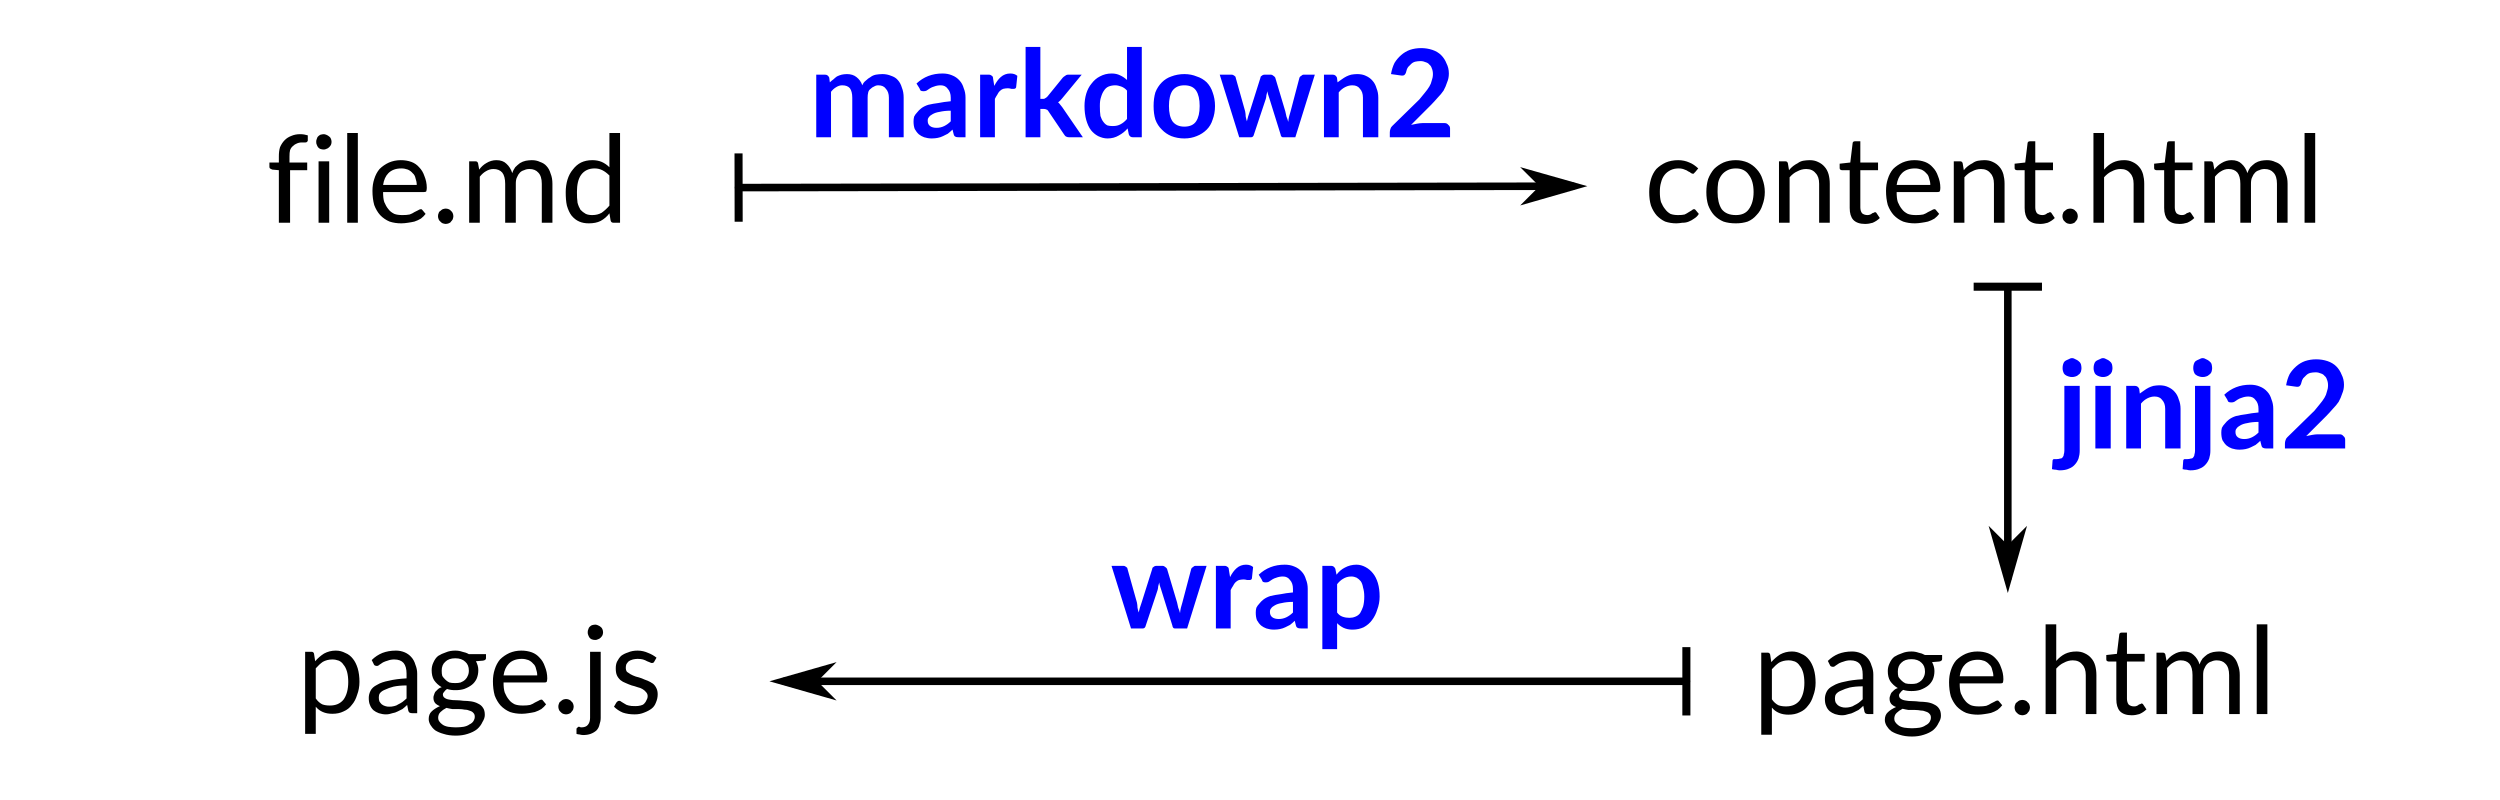
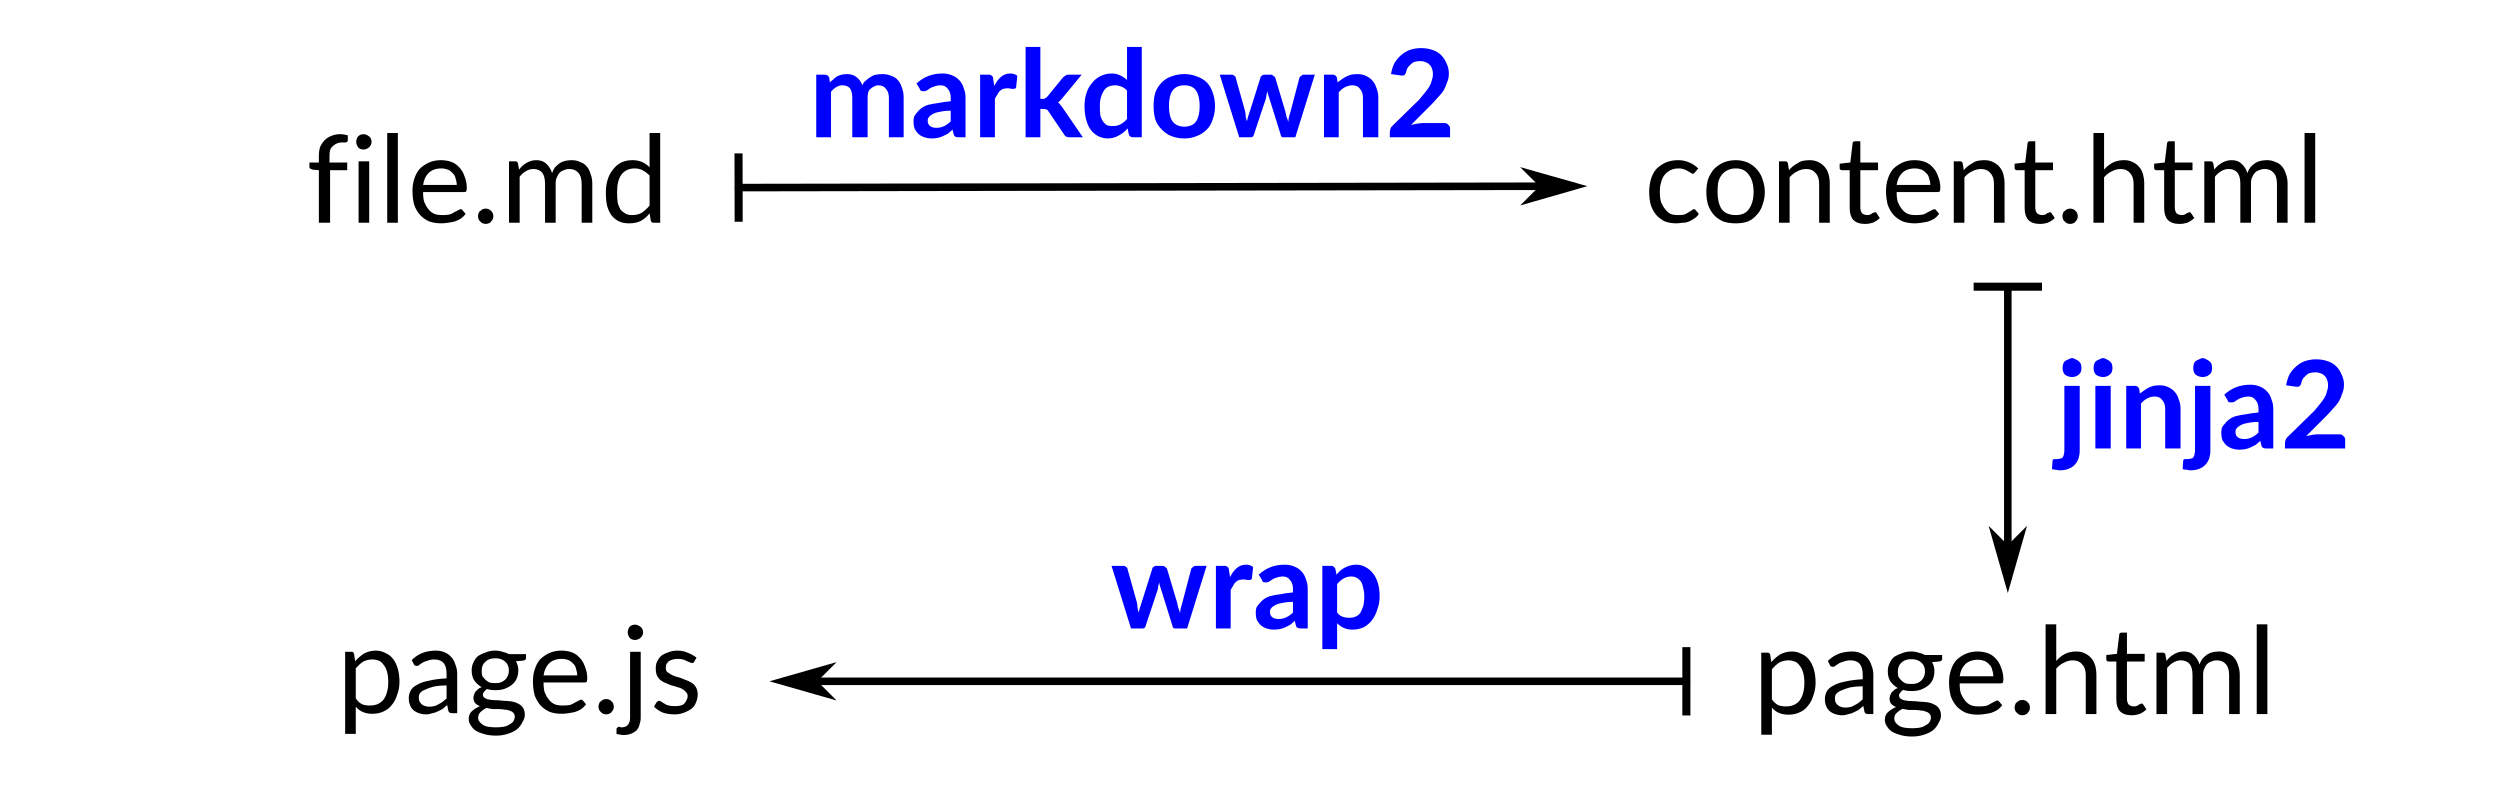
<svg xmlns="http://www.w3.org/2000/svg" width="250" height="80" viewBox="0 0 66.146 21.167" version="1.1" id="svg5">
  <defs id="defs2">
    <marker style="overflow:visible" id="Arrow1Mstart" refX="0" refY="0" orient="auto">
      <path transform="matrix(0.4,0,0,0.4,4,0)" style="fill:context-stroke;fill-rule:evenodd;stroke:context-stroke;stroke-width:1pt" d="M 0,0 5,-5 -12.5,0 5,5 Z" id="path82397" />
    </marker>
    <marker style="overflow:visible" id="CurveOut" refX="0" refY="0" orient="auto">
      <path transform="scale(0.6)" style="fill:none;fill-rule:evenodd;stroke:context-stroke;stroke-width:1pt" d="m -5.413,-5.046 c 2.76,0 5,2.24 5,5 0,2.76 -2.24,5 -5,5" id="path82578" />
    </marker>
    <marker style="overflow:visible" id="Arrow1Mend" refX="0" refY="0" orient="auto">
      <path transform="matrix(-0.4,0,0,-0.4,-4,0)" style="fill:context-stroke;fill-rule:evenodd;stroke:context-stroke;stroke-width:1pt" d="M 0,0 5,-5 -12.5,0 5,5 Z" id="path82400" />
    </marker>
    <marker style="overflow:visible" id="TriangleOutS" refX="0" refY="0" orient="auto">
      <path transform="scale(0.2)" style="fill:context-stroke;fill-rule:evenodd;stroke:context-stroke;stroke-width:1pt" d="M 5.77,0 -2.88,5 V -5 Z" id="path82539" />
    </marker>
    <marker style="overflow:visible" id="Arrow2Lend" refX="0" refY="0" orient="auto">
      <path transform="matrix(-1.1,0,0,-1.1,-1.1,0)" d="M 8.719,4.034 -2.207,0.016 8.719,-4.002 c -1.745,2.372 -1.735,5.617 -6e-7,8.035 z" style="fill:context-stroke;fill-rule:evenodd;stroke:context-stroke;stroke-width:0.625;stroke-linejoin:round" id="path82412" />
    </marker>
    <marker style="overflow:visible" id="StopL" refX="0" refY="0" orient="auto">
      <path transform="scale(0.8)" style="fill:none;fill-opacity:0.75;fill-rule:evenodd;stroke:context-stroke;stroke-width:1pt" d="M 0,5.65 V -5.65" id="path82560" />
    </marker>
    <marker style="overflow:visible" id="Tail" refX="0" refY="0" orient="auto">
      <g transform="scale(-1.2)" id="g82439">
        <path style="fill:none;fill-rule:evenodd;stroke:context-stroke;stroke-width:0.8;stroke-linecap:round" d="M -3.805,-3.959 0.544,0" id="path82427" />
        <path style="fill:none;fill-rule:evenodd;stroke:context-stroke;stroke-width:0.8;stroke-linecap:round" d="M -1.287,-3.959 3.062,0" id="path82429" />
        <path style="fill:none;fill-rule:evenodd;stroke:context-stroke;stroke-width:0.8;stroke-linecap:round" d="M 1.305,-3.959 5.654,0" id="path82431" />
        <path style="fill:none;fill-rule:evenodd;stroke:context-stroke;stroke-width:0.8;stroke-linecap:round" d="M -3.805,4.178 0.544,0.22" id="path82433" />
        <path style="fill:none;fill-rule:evenodd;stroke:context-stroke;stroke-width:0.8;stroke-linecap:round" d="M -1.287,4.178 3.062,0.22" id="path82435" />
        <path style="fill:none;fill-rule:evenodd;stroke:context-stroke;stroke-width:0.8;stroke-linecap:round" d="M 1.305,4.178 5.654,0.22" id="path82437" />
      </g>
    </marker>
    <marker orient="auto" refY="0" refX="0" id="DistanceEnd" style="overflow:visible">
      <g id="g2301">
        <path id="path2316" d="M 0,0 H -2" style="fill:none;stroke:context-fill;stroke-width:1.15;stroke-linecap:square" />
        <path id="path2312" d="m 0,0 -13,4 4,-4 -4,-4 z" style="fill:context-stroke;fill-rule:evenodd;stroke:none" />
        <path id="path2314" d="M 0,-4 V 40" style="fill:none;stroke:context-stroke;stroke-width:1;stroke-linecap:square" />
      </g>
    </marker>
    <marker style="overflow:visible" id="Arrow1Lstart" refX="0" refY="0" orient="auto">
      <path transform="matrix(0.8,0,0,0.8,10,0)" style="fill:context-stroke;fill-rule:evenodd;stroke:context-stroke;stroke-width:1pt" d="M 0,0 5,-5 -12.5,0 5,5 Z" id="path82391" />
    </marker>
    <marker orient="auto" refY="0" refX="0" id="DistanceStart" style="overflow:visible">
      <g id="g2300">
        <path id="path2306" d="M 0,0 H 2" style="fill:none;stroke:context-fill;stroke-width:1.15;stroke-linecap:square" />
        <path id="path2302" d="M 0,0 13,4 9,0 13,-4 Z" style="fill:context-stroke;fill-rule:evenodd;stroke:none" />
        <path id="path2304" d="M 0,-4 V 40" style="fill:none;stroke:context-stroke;stroke-width:1;stroke-linecap:square" />
      </g>
    </marker>
    <marker style="overflow:visible" id="Arrow1Lend" refX="0" refY="0" orient="auto">
      <path transform="matrix(-0.8,0,0,-0.8,-10,0)" style="fill:context-stroke;fill-rule:evenodd;stroke:context-stroke;stroke-width:1pt" d="M 0,0 5,-5 -12.5,0 5,5 Z" id="path82394" />
    </marker>
    <marker style="overflow:visible" id="StopL-3" refX="0" refY="0" orient="auto">
      <path transform="scale(0.8)" style="fill:none;fill-opacity:0.75;fill-rule:evenodd;stroke:context-stroke;stroke-width:1pt" d="M 0,5.65 V -5.65" id="path82560-6" />
    </marker>
    <marker style="overflow:visible" id="StopL_F-000000_S-000000" refX="0" refY="0" orient="auto">
      <path transform="scale(0.8)" style="fill:none;fill-opacity:0.75;fill-rule:evenodd;stroke:#000000;stroke-width:1pt" d="M 0,5.65 V -5.65" id="path83147" />
    </marker>
    <marker style="overflow:visible" id="Arrow1Mend-7" refX="0" refY="0" orient="auto">
      <path transform="matrix(-0.4,0,0,-0.4,-4,0)" style="fill:context-stroke;fill-rule:evenodd;stroke:context-stroke;stroke-width:1pt" d="M 0,0 5,-5 -12.5,0 5,5 Z" id="path82400-5" />
    </marker>
    <marker style="overflow:visible" id="Arrow1Mend_F-000000_S-000000" refX="0" refY="0" orient="auto">
      <path transform="matrix(-0.4,0,0,-0.4,-4,0)" style="fill:#000000;fill-rule:evenodd;stroke:#000000;stroke-width:1pt" d="M 0,0 5,-5 -12.5,0 5,5 Z" id="path83150" />
    </marker>
  </defs>
  <g id="layer1" transform="translate(-7.462064,-5.836729)">
-     <text xml:space="preserve" style="font-style:normal;font-variant:normal;font-weight:normal;font-stretch:normal;font-size:3.225px;font-family:Lato;-inkscape-font-specification:'Lato, Normal';font-variant-ligatures:normal;font-variant-caps:normal;font-variant-numeric:normal;font-variant-east-asian:normal;fill:#3e738e;stroke-width:0.794;stroke-linecap:round;stroke-linejoin:round" x="14.512" y="11.731" id="text2861">
-       <tspan style="font-style:normal;font-variant:normal;font-weight:normal;font-stretch:normal;font-size:3.225px;font-family:Lato;-inkscape-font-specification:'Lato, Normal';font-variant-ligatures:normal;font-variant-caps:normal;font-variant-numeric:normal;font-variant-east-asian:normal;fill:#000000;stroke-width:0.794" x="14.512" y="11.731" id="tspan52173">file.md</tspan>
+     <text xml:space="preserve" style="font-style:normal;font-variant:normal;font-weight:normal;font-stretch:normal;font-size:3.225px;font-family:Lato;-inkscape-font-specification:'Lato, Normal';font-variant-ligatures:normal;font-variant-caps:normal;font-variant-numeric:normal;font-variant-east-asian:normal;fill:#3e738e;stroke-width:0.794;stroke-linecap:round;stroke-linejoin:round" x="15.57" y="11.731" id="text2861">
+       <tspan style="font-style:normal;font-variant:normal;font-weight:normal;font-stretch:normal;font-size:3.225px;font-family:Lato;-inkscape-font-specification:'Lato, Normal';font-variant-ligatures:normal;font-variant-caps:normal;font-variant-numeric:normal;font-variant-east-asian:normal;fill:#000000;stroke-width:0.794" x="15.57" y="11.731" id="tspan52173">file.md</tspan>
    </text>
    <text xml:space="preserve" style="font-style:normal;font-variant:normal;font-weight:normal;font-stretch:normal;font-size:3.225px;font-family:Lato;-inkscape-font-specification:'Lato, Normal';font-variant-ligatures:normal;font-variant-caps:normal;font-variant-numeric:normal;font-variant-east-asian:normal;fill:#000000;stroke-width:0.794;stroke-linecap:round;stroke-linejoin:round" x="50.956" y="11.731" id="text34731">
      <tspan id="tspan34729" style="font-style:normal;font-variant:normal;font-weight:normal;font-stretch:normal;font-size:3.225px;font-family:Lato;-inkscape-font-specification:'Lato, Normal';font-variant-ligatures:normal;font-variant-caps:normal;font-variant-numeric:normal;font-variant-east-asian:normal;stroke-width:0.794" x="50.956" y="11.731">content.html</tspan>
    </text>
    <text xml:space="preserve" style="font-style:normal;font-variant:normal;font-weight:normal;font-stretch:normal;font-size:3.225px;font-family:Lato;-inkscape-font-specification:'Lato, Normal';font-variant-ligatures:normal;font-variant-caps:normal;font-variant-numeric:normal;font-variant-east-asian:normal;fill:#000000;stroke-width:0.794;stroke-linecap:round;stroke-linejoin:round" x="53.829" y="24.731" id="text45003">
      <tspan id="tspan45001" style="font-style:normal;font-variant:normal;font-weight:normal;font-stretch:normal;font-size:3.225px;font-family:Lato;-inkscape-font-specification:'Lato, Normal';font-variant-ligatures:normal;font-variant-caps:normal;font-variant-numeric:normal;font-variant-east-asian:normal;stroke-width:0.794" x="53.829" y="24.731">page.html</tspan>
    </text>
-     <text xml:space="preserve" style="font-style:normal;font-variant:normal;font-weight:normal;font-stretch:normal;font-size:3.225px;font-family:Lato;-inkscape-font-specification:'Lato, Normal';font-variant-ligatures:normal;font-variant-caps:normal;font-variant-numeric:normal;font-variant-east-asian:normal;fill:#000000;stroke-width:0.794;stroke-linecap:round;stroke-linejoin:round" x="15.3" y="24.707" id="text47659">
-       <tspan id="tspan47657" style="font-style:normal;font-variant:normal;font-weight:normal;font-stretch:normal;font-size:3.225px;font-family:Lato;-inkscape-font-specification:'Lato, Normal';font-variant-ligatures:normal;font-variant-caps:normal;font-variant-numeric:normal;font-variant-east-asian:normal;stroke-width:0.794" x="15.3" y="24.707">page.js</tspan>
+     <text xml:space="preserve" style="font-style:normal;font-variant:normal;font-weight:normal;font-stretch:normal;font-size:3.225px;font-family:Lato;-inkscape-font-specification:'Lato, Normal';font-variant-ligatures:normal;font-variant-caps:normal;font-variant-numeric:normal;font-variant-east-asian:normal;fill:#000000;stroke-width:0.794;stroke-linecap:round;stroke-linejoin:round" x="16.358" y="24.707" id="text47659">
+       <tspan id="tspan47657" style="font-style:normal;font-variant:normal;font-weight:normal;font-stretch:normal;font-size:3.225px;font-family:Lato;-inkscape-font-specification:'Lato, Normal';font-variant-ligatures:normal;font-variant-caps:normal;font-variant-numeric:normal;font-variant-east-asian:normal;stroke-width:0.794" x="16.358" y="24.707">page.js</tspan>
    </text>
    <path style="fill:#000000;stroke:#000000;stroke-width:0.2;stroke-linecap:round;stroke-linejoin:round;stroke-miterlimit:4;stroke-dasharray:none;stroke-dashoffset:0;stroke-opacity:1;marker-start:url(#StopL_F-000000_S-000000);marker-end:url(#Arrow1Mend_F-000000_S-000000)" d="m 27.004,10.8 22.062,-0.037" id="path82781" />
    <path style="fill:#000000;stroke:#000000;stroke-width:0.2;stroke-linecap:round;stroke-linejoin:round;stroke-miterlimit:4;stroke-dasharray:none;stroke-dashoffset:0;stroke-opacity:1;marker-start:url(#StopL_F-000000_S-000000);marker-end:url(#Arrow1Mend_F-000000_S-000000)" d="m 60.586,13.423 v 7.71" id="path83470" />
    <path style="fill:#000000;stroke:#000000;stroke-width:0.2;stroke-linecap:round;stroke-linejoin:round;stroke-miterlimit:4;stroke-dasharray:none;stroke-dashoffset:0;stroke-opacity:1;marker-start:url(#StopL_F-000000_S-000000);marker-end:url(#Arrow1Mend_F-000000_S-000000)" d="M 52.081,23.863 H 28.214" id="path83472" />
    <text xml:space="preserve" style="font-style:normal;font-variant:normal;font-weight:bold;font-stretch:normal;font-size:3.225px;font-family:Lato;-inkscape-font-specification:'Lato, Bold';font-variant-ligatures:normal;font-variant-caps:normal;font-variant-numeric:normal;font-variant-east-asian:normal;fill:#0000ff;stroke:#000000;stroke-width:0.2;stroke-linecap:round;stroke-linejoin:round;stroke-miterlimit:4;stroke-dasharray:none;stroke-dashoffset:0;stroke-opacity:1" x="28.855" y="9.466" id="text87217">
      <tspan id="tspan87215" style="font-style:normal;font-variant:normal;font-weight:bold;font-stretch:normal;font-size:3.225px;font-family:Lato;-inkscape-font-specification:'Lato, Bold';font-variant-ligatures:normal;font-variant-caps:normal;font-variant-numeric:normal;font-variant-east-asian:normal;fill:#0000ff;fill-opacity:1;stroke:none;stroke-width:0.2" x="28.855" y="9.466">markdown2</tspan>
    </text>
    <text xml:space="preserve" style="font-style:normal;font-variant:normal;font-weight:bold;font-stretch:normal;font-size:3.225px;font-family:Lato;-inkscape-font-specification:'Lato, Bold';font-variant-ligatures:normal;font-variant-caps:normal;font-variant-numeric:normal;font-variant-east-asian:normal;fill:#0000ff;fill-opacity:1;stroke:none;stroke-width:0.2;stroke-linecap:round;stroke-linejoin:round;stroke-miterlimit:4;stroke-dasharray:none;stroke-dashoffset:0;stroke-opacity:1" x="61.88" y="17.701" id="text152605">
      <tspan id="tspan152603" style="font-style:normal;font-variant:normal;font-weight:bold;font-stretch:normal;font-size:3.225px;font-family:Lato;-inkscape-font-specification:'Lato, Bold';font-variant-ligatures:normal;font-variant-caps:normal;font-variant-numeric:normal;font-variant-east-asian:normal;fill:#0000ff;stroke-width:0.2" x="61.88" y="17.701">jinja2</tspan>
    </text>
    <text xml:space="preserve" style="font-style:normal;font-variant:normal;font-weight:bold;font-stretch:normal;font-size:3.225px;font-family:Lato;-inkscape-font-specification:'Lato, Bold';font-variant-ligatures:normal;font-variant-caps:normal;font-variant-numeric:normal;font-variant-east-asian:normal;fill:#0000ff;fill-opacity:1;stroke:none;stroke-width:0.2;stroke-linecap:round;stroke-linejoin:round;stroke-miterlimit:4;stroke-dasharray:none;stroke-dashoffset:0;stroke-opacity:1" x="36.841" y="22.462" id="text166467">
      <tspan id="tspan166465" style="font-style:normal;font-variant:normal;font-weight:bold;font-stretch:normal;font-size:3.225px;font-family:Lato;-inkscape-font-specification:'Lato, Bold';font-variant-ligatures:normal;font-variant-caps:normal;font-variant-numeric:normal;font-variant-east-asian:normal;fill:#0000ff;stroke-width:0.2" x="36.841" y="22.462">wrap</tspan>
    </text>
  </g>
</svg>
